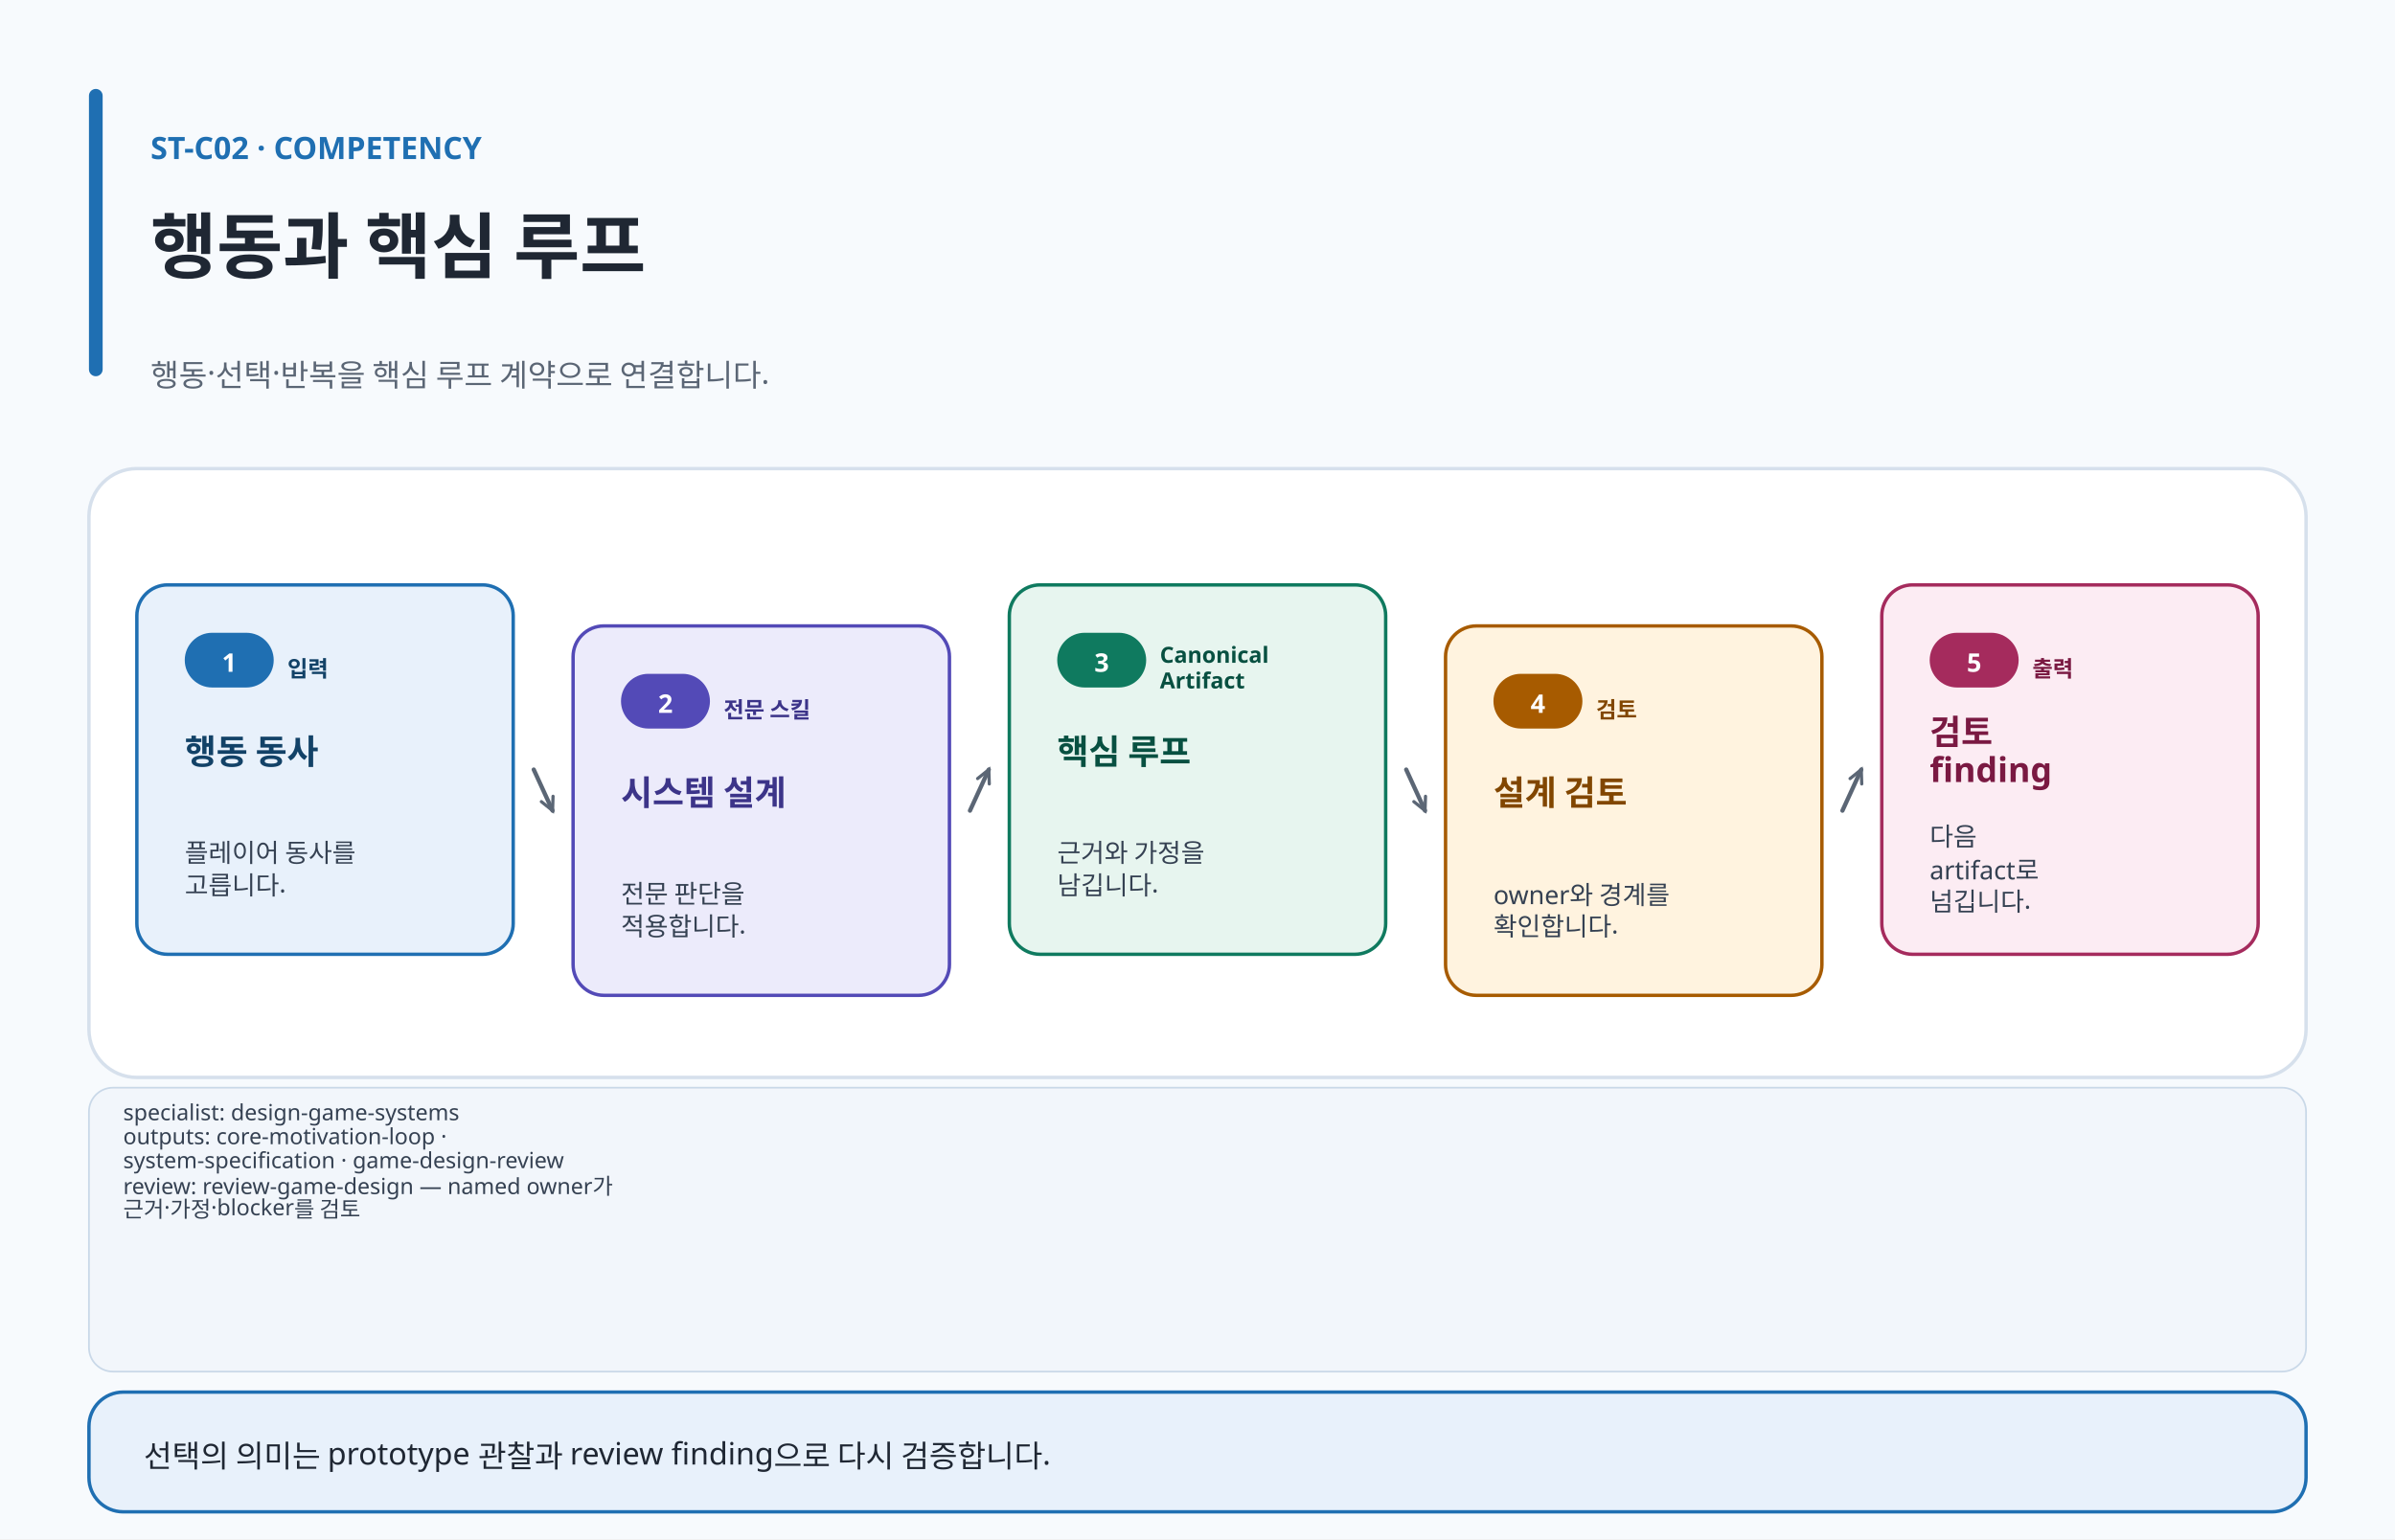
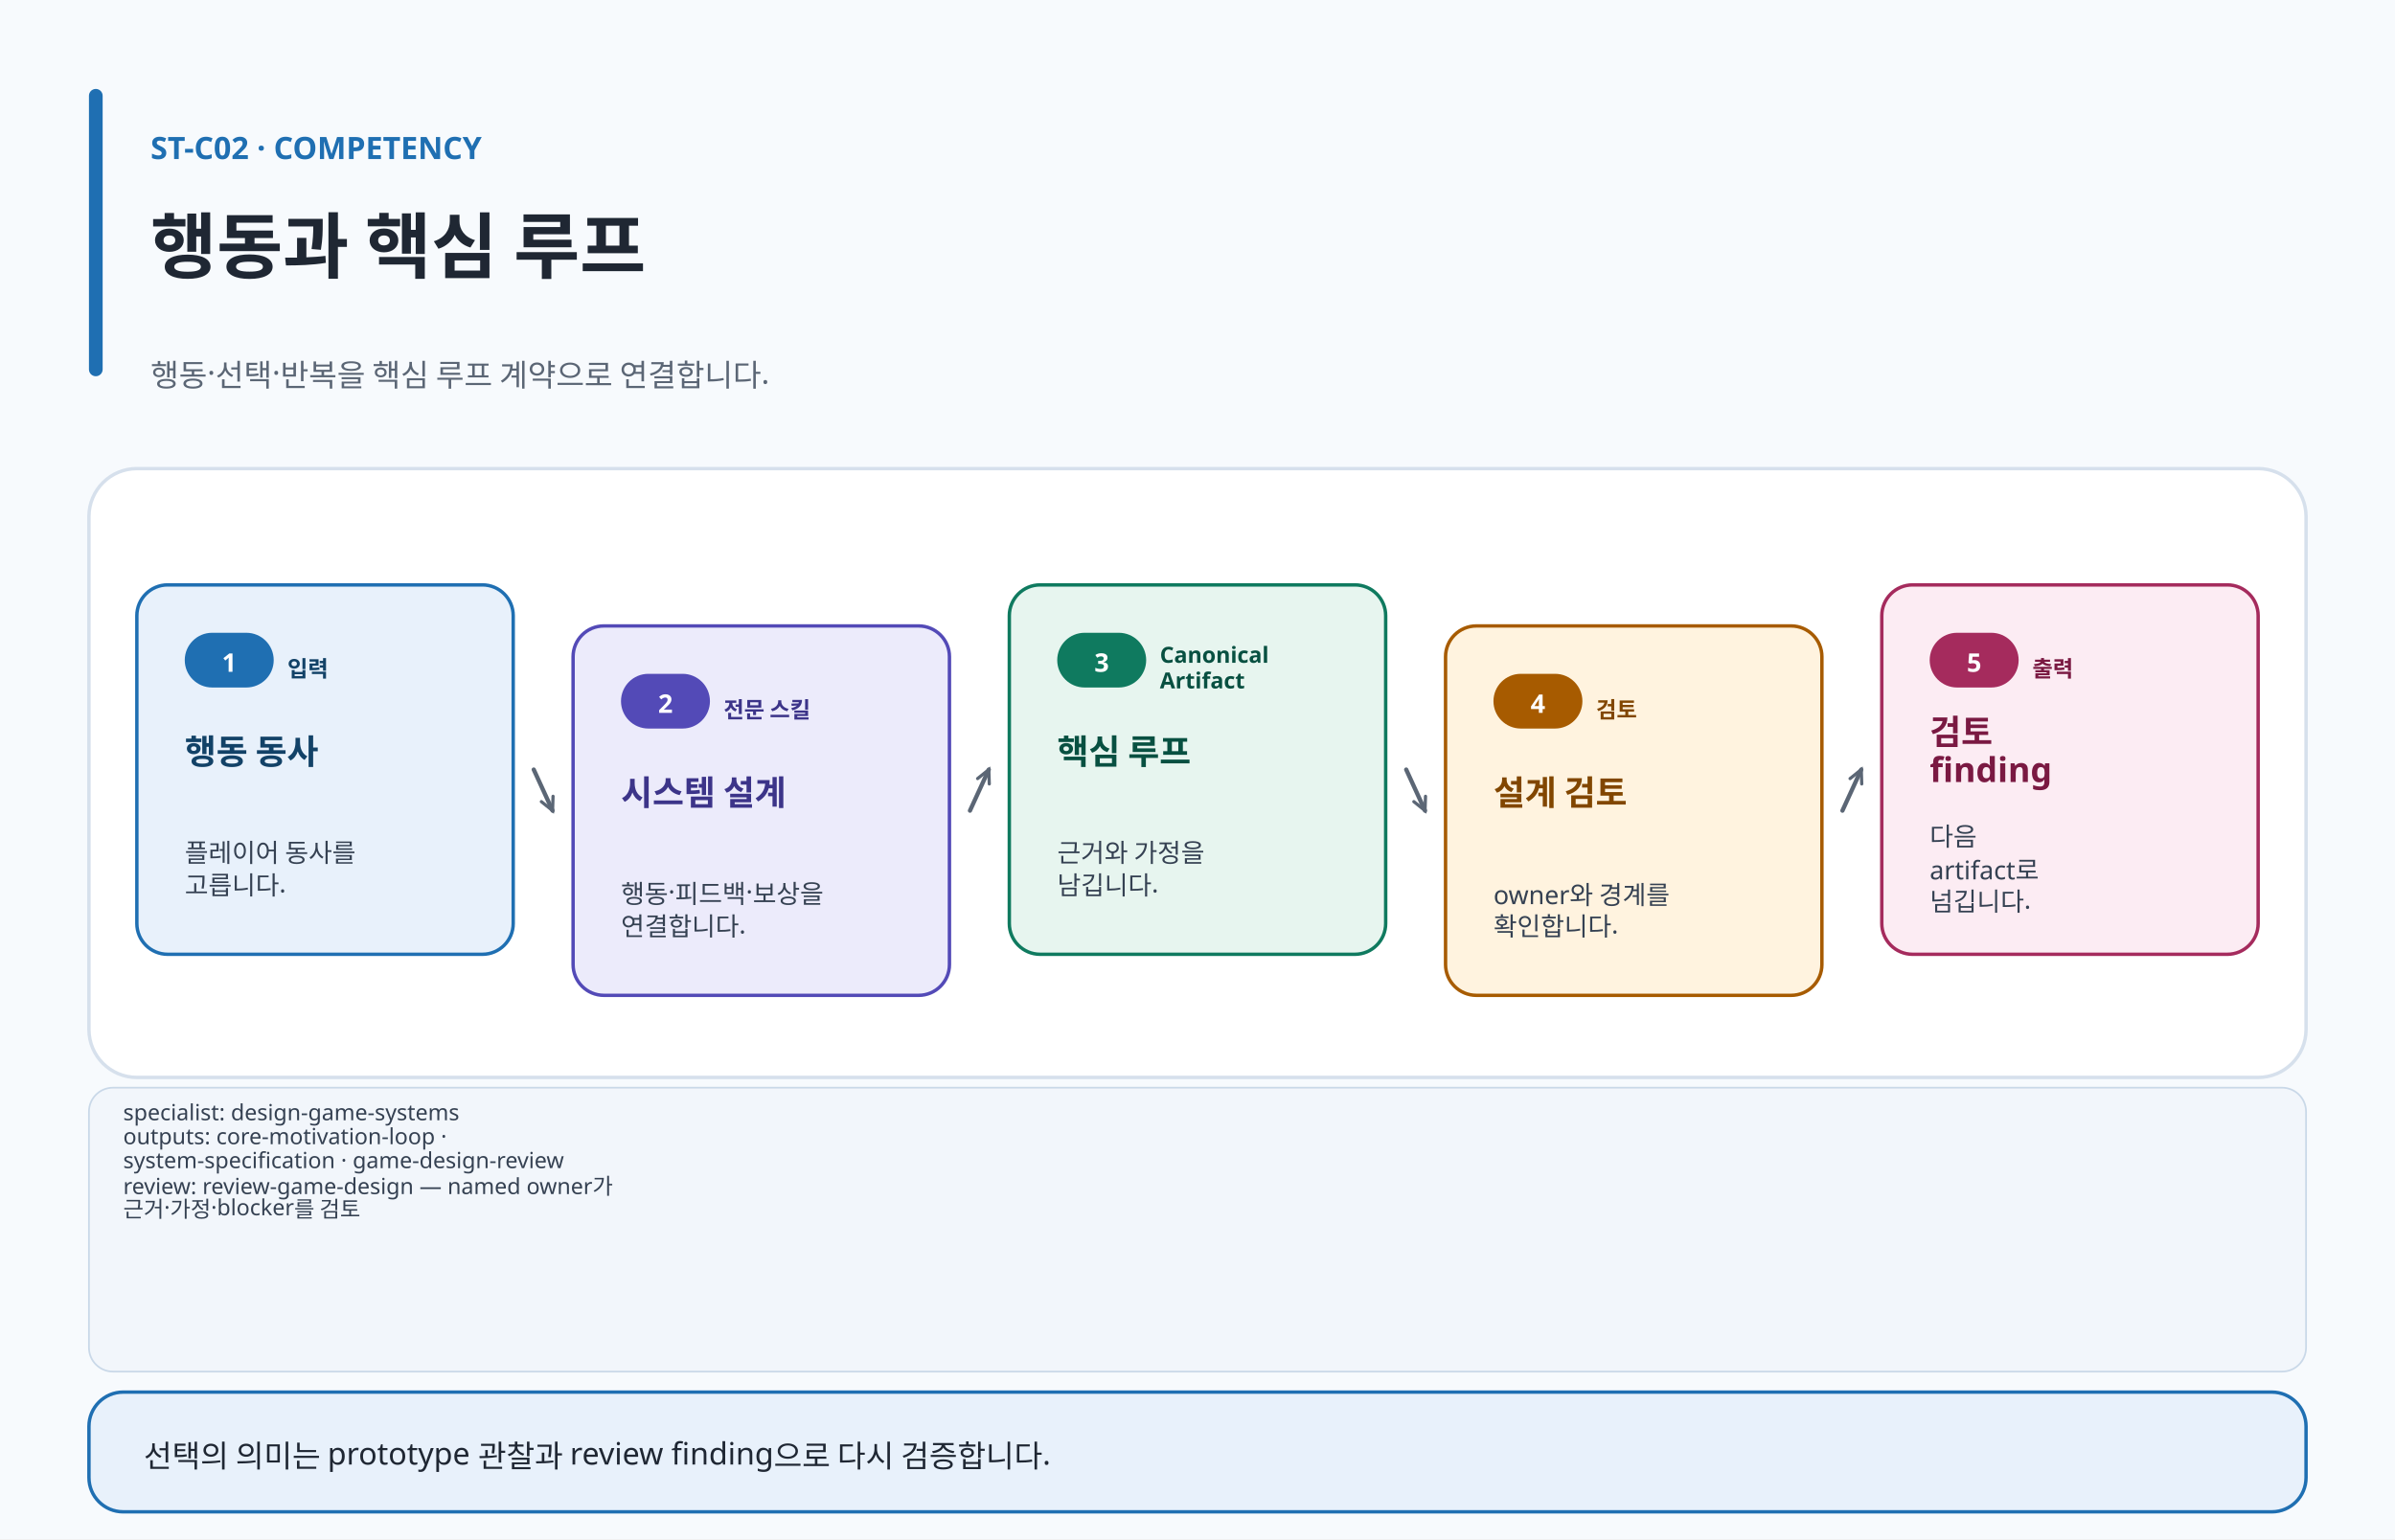
<svg xmlns="http://www.w3.org/2000/svg" viewBox="0 0 1400 900" width="1400" height="900" role="img" aria-label="플레이어 행동과 핵심 루프 및 의미 있는 선택의 흐름" style="font-family:Pretendard,'Apple SD Gothic Neo','Malgun Gothic','Noto Sans KR',sans-serif">
  <defs>
    <marker id="open-arrow" viewBox="0 0 12 12" refX="10" refY="6" markerWidth="11.25" markerHeight="11.25" markerUnits="userSpaceOnUse" orient="auto">
      <path d="M 2 2 L 10 6 L 2 10" fill="none" stroke="#5B6675" stroke-width="2" stroke-linecap="round" />
    </marker>
  </defs>
  <rect width="1400" height="900" fill="#F7FAFD" />
  <rect x="52" y="52" width="8" height="168" rx="4" fill="#1F6FB2" />
  <text data-text-role="eyebrow" x="88" y="86" text-anchor="start" dominant-baseline="central" fill="#1F6FB2" font-size="18" font-weight="700">
    <tspan x="88" dy="0">ST-C02 · COMPETENCY</tspan>
  </text>
  <text data-text-role="title" x="88" y="141" text-anchor="start" dominant-baseline="central" fill="#1F2733" font-size="42" font-weight="700">
    <tspan x="88" dy="0">행동과 핵심 루프</tspan>
  </text>
  <text data-text-role="description" x="88" y="218" text-anchor="start" dominant-baseline="central" fill="#5B6675" font-size="18" font-weight="400">
    <tspan x="88" dy="0">행동·선택·반복을 핵심 루프 계약으로 연결합니다.</tspan>
  </text>
  <rect x="52" y="274" width="1296" height="356" rx="28" fill="#FFFFFF" stroke="#D6E0EC" stroke-width="2" />
  <path d="M 312 450 L 323 474" fill="none" stroke="#5B6675" stroke-width="2.5" stroke-linecap="round" marker-end="url(#open-arrow)" />
  <path d="M 567 474 L 578 450" fill="none" stroke="#5B6675" stroke-width="2.5" stroke-linecap="round" marker-end="url(#open-arrow)" />
  <path d="M 822 450 L 833 474" fill="none" stroke="#5B6675" stroke-width="2.5" stroke-linecap="round" marker-end="url(#open-arrow)" />
  <path d="M 1077 474 L 1088 450" fill="none" stroke="#5B6675" stroke-width="2.5" stroke-linecap="round" marker-end="url(#open-arrow)" />
  <g aria-label="읽기 순서 1: 행동 동사">
    <rect x="80" y="342" width="220" height="216" rx="18" fill="#E8F1FB" stroke="#1F6FB2" stroke-width="2" />
    <rect x="108" y="370" width="52" height="32" rx="16" fill="#1F6FB2" />
    <text data-text-role="caption" x="134" y="387" text-anchor="middle" dominant-baseline="central" fill="#FFFFFF" font-size="15" font-weight="700">
      <tspan x="134" dy="0">1</tspan>
    </text>
    <text data-text-role="caption" x="168" y="390" text-anchor="start" dominant-baseline="central" fill="#124267" font-size="13" font-weight="700">
      <tspan x="168" dy="0">입력</tspan>
    </text>
    <text data-text-role="card-title" x="108" y="438" text-anchor="start" dominant-baseline="central" fill="#124267" font-size="20" font-weight="700">
      <tspan x="108" dy="0">행동 동사</tspan>
    </text>
    <text data-text-role="card-body" x="108" y="497.5" text-anchor="start" dominant-baseline="central" fill="#354152" font-size="15" font-weight="400">
      <tspan x="108" dy="0">플레이어 동사를</tspan>
      <tspan x="108" dy="19">고릅니다.</tspan>
    </text>
  </g>
  <g aria-label="읽기 순서 2: 시스템 설계">
    <rect x="335" y="366" width="220" height="216" rx="18" fill="#ECEBFB" stroke="#534AB7" stroke-width="2" />
    <rect x="363" y="394" width="52" height="32" rx="16" fill="#534AB7" />
    <text data-text-role="caption" x="389" y="411" text-anchor="middle" dominant-baseline="central" fill="#FFFFFF" font-size="15" font-weight="700">
      <tspan x="389" dy="0">2</tspan>
    </text>
    <text data-text-role="caption" x="423" y="414" text-anchor="start" dominant-baseline="central" fill="#3C3489" font-size="13" font-weight="700">
      <tspan x="423" dy="0">전문 스킬</tspan>
    </text>
    <text data-text-role="card-title" x="363" y="462" text-anchor="start" dominant-baseline="central" fill="#3C3489" font-size="20" font-weight="700">
      <tspan x="363" dy="0">시스템 설계</tspan>
    </text>
    <text data-text-role="card-body" x="363" y="521.5" text-anchor="start" dominant-baseline="central" fill="#354152" font-size="15" font-weight="400">
-       <tspan x="363" dy="0">전문 판단을</tspan>
-       <tspan x="363" dy="19">적용합니다.</tspan>
+       <tspan x="363" dy="0">행동·피드백·보상을</tspan>
+       <tspan x="363" dy="19">연결합니다.</tspan>
    </text>
  </g>
  <g aria-label="읽기 순서 3: 핵심 루프">
    <rect x="590" y="342" width="220" height="216" rx="18" fill="#E7F5EF" stroke="#0F7A5F" stroke-width="2" />
    <rect x="618" y="370" width="52" height="32" rx="16" fill="#0F7A5F" />
    <text data-text-role="caption" x="644" y="387" text-anchor="middle" dominant-baseline="central" fill="#FFFFFF" font-size="15" font-weight="700">
      <tspan x="644" dy="0">3</tspan>
    </text>
    <text data-text-role="caption" x="678" y="382.5" text-anchor="start" dominant-baseline="central" fill="#085041" font-size="13" font-weight="700">
      <tspan x="678" dy="0">Canonical</tspan>
      <tspan x="678" dy="15">Artifact</tspan>
    </text>
    <text data-text-role="card-title" x="618" y="438" text-anchor="start" dominant-baseline="central" fill="#085041" font-size="20" font-weight="700">
      <tspan x="618" dy="0">핵심 루프</tspan>
    </text>
    <text data-text-role="card-body" x="618" y="497.5" text-anchor="start" dominant-baseline="central" fill="#354152" font-size="15" font-weight="400">
      <tspan x="618" dy="0">근거와 가정을</tspan>
      <tspan x="618" dy="19">남깁니다.</tspan>
    </text>
  </g>
  <g aria-label="읽기 순서 4: 설계 검토">
    <rect x="845" y="366" width="220" height="216" rx="18" fill="#FFF3DF" stroke="#A75B00" stroke-width="2" />
    <rect x="873" y="394" width="52" height="32" rx="16" fill="#A75B00" />
    <text data-text-role="caption" x="899" y="411" text-anchor="middle" dominant-baseline="central" fill="#FFFFFF" font-size="15" font-weight="700">
      <tspan x="899" dy="0">4</tspan>
    </text>
    <text data-text-role="caption" x="933" y="414" text-anchor="start" dominant-baseline="central" fill="#814600" font-size="13" font-weight="700">
      <tspan x="933" dy="0">검토</tspan>
    </text>
    <text data-text-role="card-title" x="873" y="462" text-anchor="start" dominant-baseline="central" fill="#814600" font-size="20" font-weight="700">
      <tspan x="873" dy="0">설계 검토</tspan>
    </text>
    <text data-text-role="card-body" x="873" y="521.5" text-anchor="start" dominant-baseline="central" fill="#354152" font-size="15" font-weight="400">
      <tspan x="873" dy="0">owner와 경계를</tspan>
      <tspan x="873" dy="19">확인합니다.</tspan>
    </text>
  </g>
  <g aria-label="읽기 순서 5: 검토 finding">
    <rect x="1100" y="342" width="220" height="216" rx="18" fill="#FCECF3" stroke="#A52B5D" stroke-width="2" />
    <rect x="1128" y="370" width="52" height="32" rx="16" fill="#A52B5D" />
    <text data-text-role="caption" x="1154" y="387" text-anchor="middle" dominant-baseline="central" fill="#FFFFFF" font-size="15" font-weight="700">
      <tspan x="1154" dy="0">5</tspan>
    </text>
    <text data-text-role="caption" x="1188" y="390" text-anchor="start" dominant-baseline="central" fill="#7A1942" font-size="13" font-weight="700">
      <tspan x="1188" dy="0">출력</tspan>
    </text>
    <text data-text-role="card-title" x="1128" y="426.5" text-anchor="start" dominant-baseline="central" fill="#7A1942" font-size="20" font-weight="700">
      <tspan x="1128" dy="0">검토</tspan>
      <tspan x="1128" dy="23">finding</tspan>
    </text>
    <text data-text-role="card-body" x="1128" y="488" text-anchor="start" dominant-baseline="central" fill="#354152" font-size="15" font-weight="400">
      <tspan x="1128" dy="0">다음</tspan>
      <tspan x="1128" dy="19">artifact로</tspan>
      <tspan x="1128" dy="19">넘깁니다.</tspan>
    </text>
  </g>
  <rect x="52" y="636" width="1296" height="166" rx="14" fill="#F2F6FB" stroke="#C9D8E8" stroke-width="1" />
  <text data-text-role="semantic-rail" x="72" y="650" text-anchor="start" dominant-baseline="central" fill="#354152" font-size="13" font-weight="400">
    <tspan x="72" dy="0">specialist: design-game-systems</tspan>
  </text>
  <text data-text-role="semantic-rail" x="72" y="664" text-anchor="start" dominant-baseline="central" fill="#354152" font-size="13" font-weight="400">
    <tspan x="72" dy="0">outputs: core-motivation-loop ·</tspan>
    <tspan x="72" dy="14">system-specification · game-design-review</tspan>
  </text>
  <text data-text-role="semantic-rail" x="72" y="692" text-anchor="start" dominant-baseline="central" fill="#354152" font-size="13" font-weight="400">
    <tspan x="72" dy="0">review: review-game-design — named owner가</tspan>
    <tspan x="72" dy="14">근거·가정·blocker를 검토</tspan>
  </text>
  <rect x="52" y="814" width="1296" height="70" rx="20" fill="#E8F1FB" stroke="#1F6FB2" stroke-width="2" />
  <text data-text-role="footer" x="84" y="850" text-anchor="start" dominant-baseline="central" fill="#1F2733" font-size="18" font-weight="400">
    <tspan x="84" dy="0">선택의 의미는 prototype 관찰과 review finding으로 다시 검증합니다.</tspan>
  </text>
</svg>
